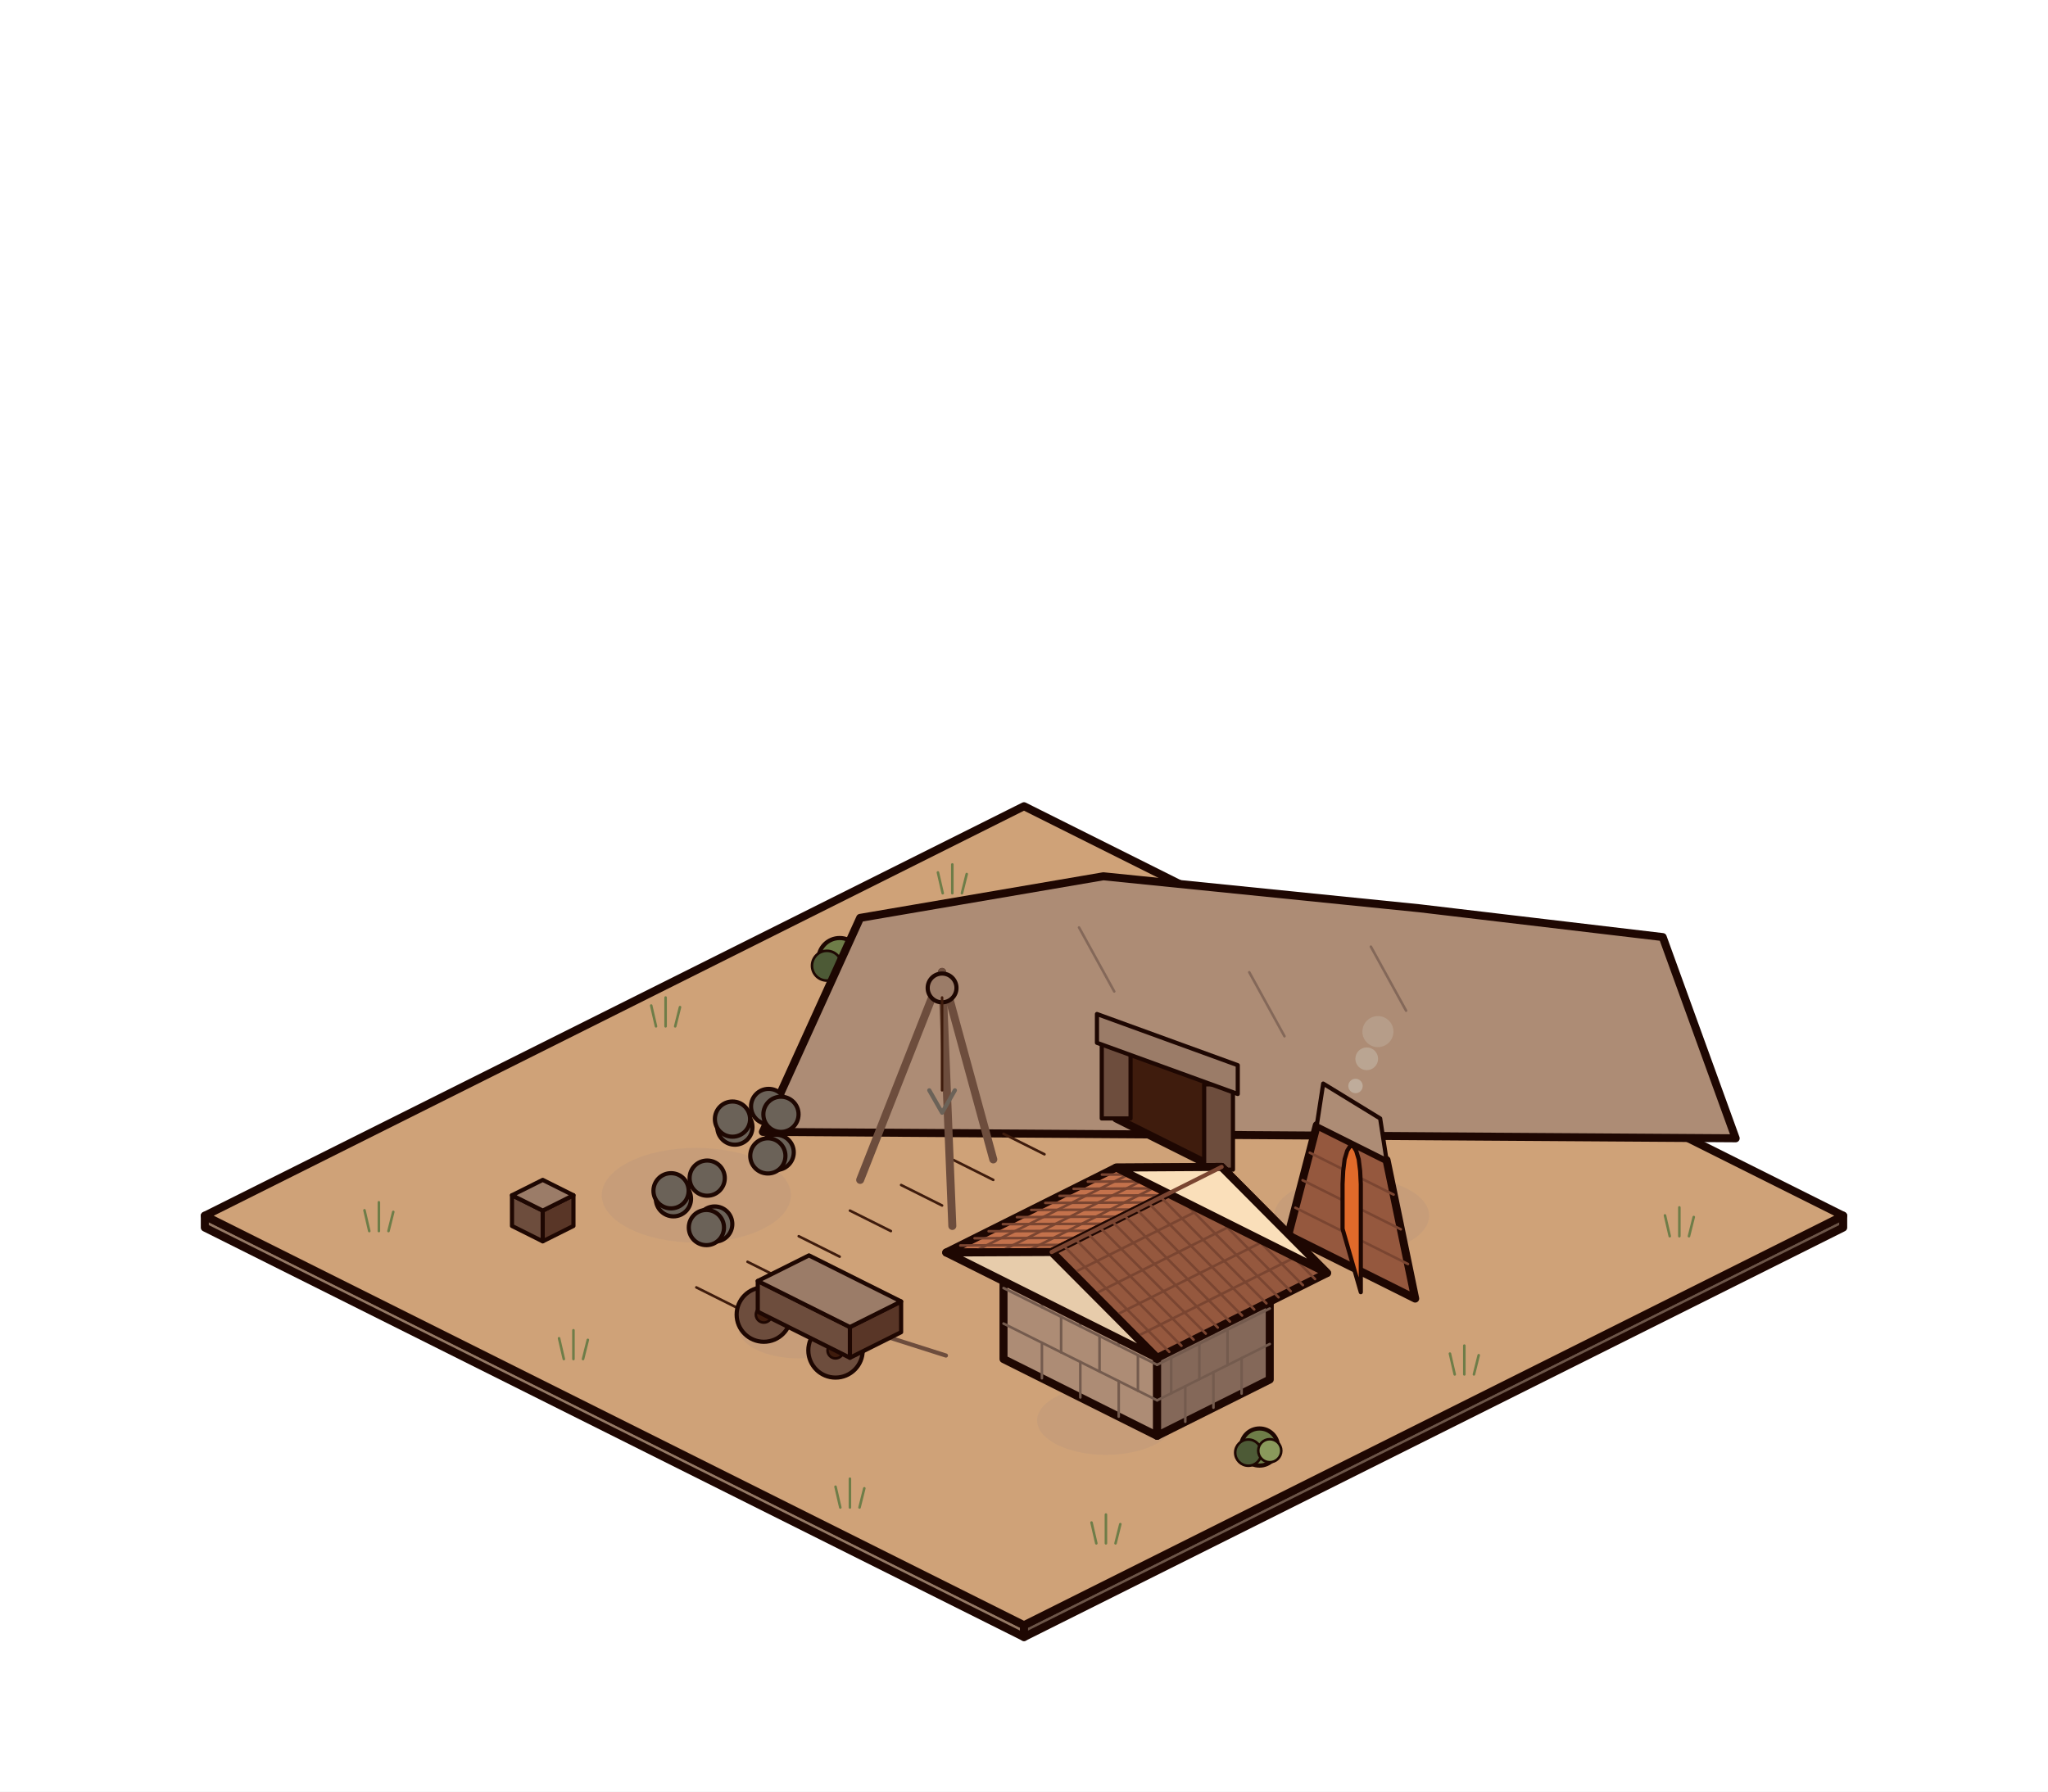
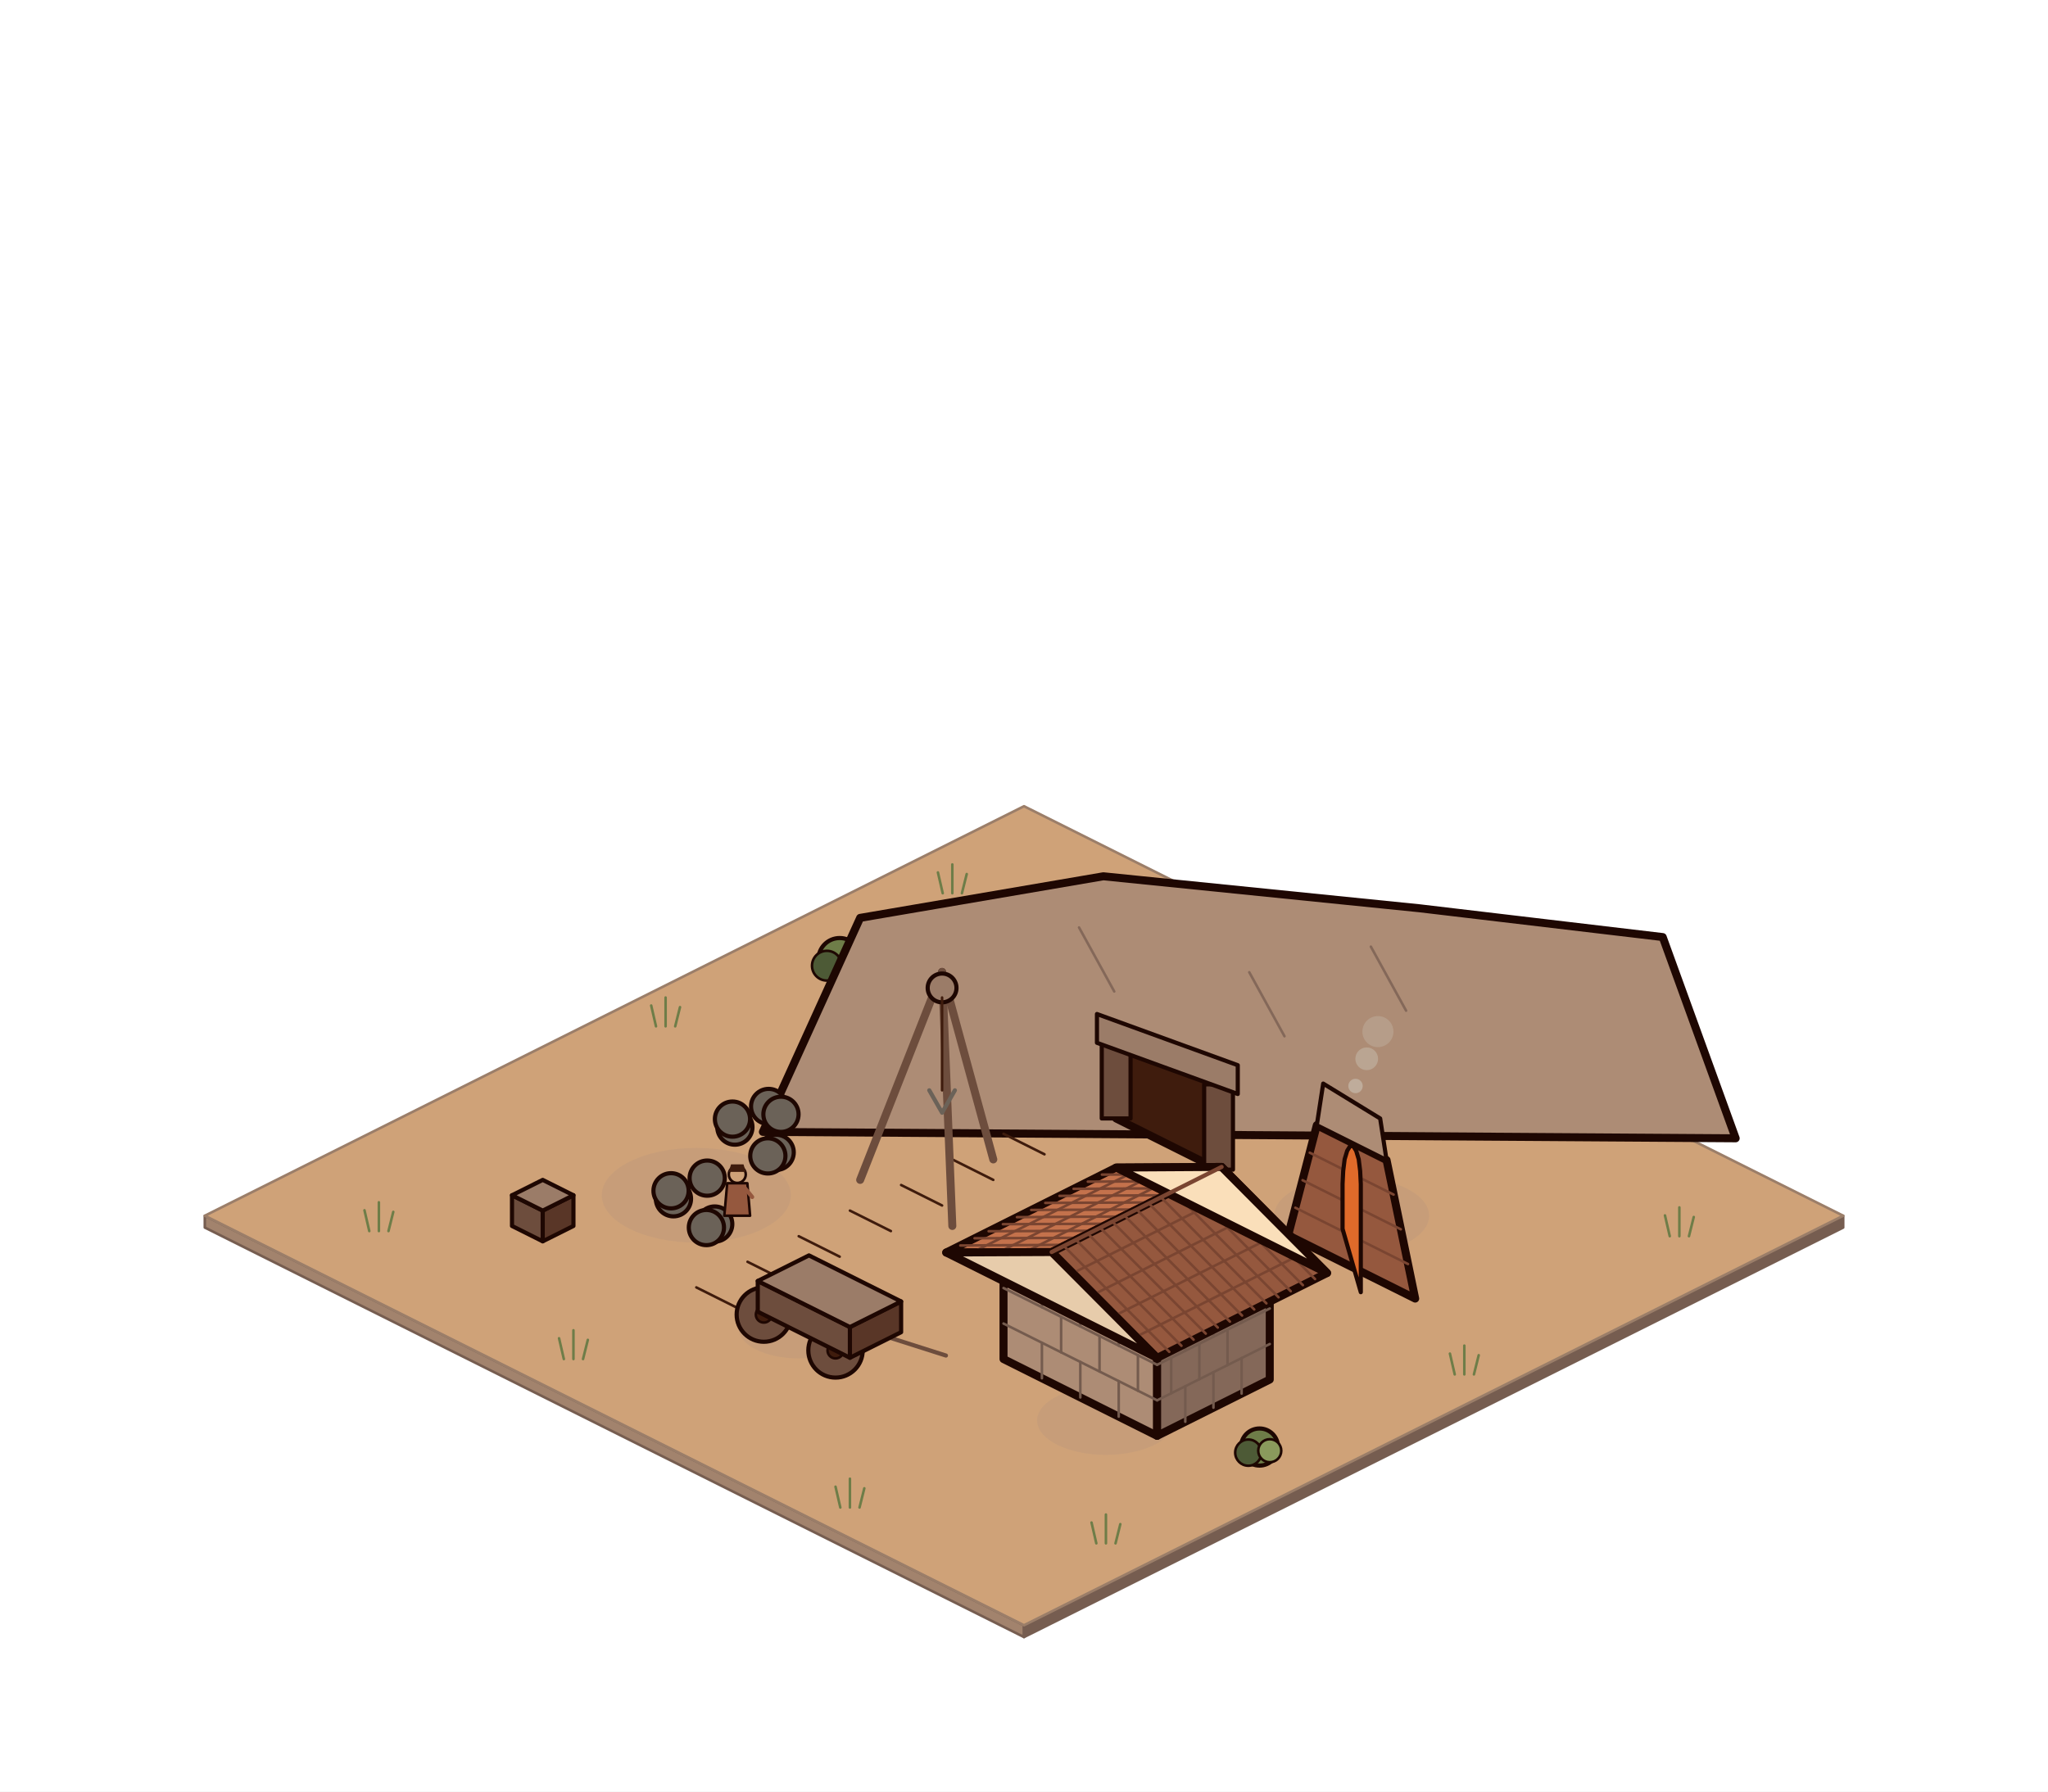
<svg xmlns="http://www.w3.org/2000/svg" viewBox="-640 -760 1280 1120" width="1280" height="1120">
  <rect x="-640" y="-760" width="1280" height="1120" fill="#ffffff" />
-   <polygon points="-512.0,0.0 0.0,256.0 0.0,263.4 -512.0,7.4" fill="#947864" stroke="#1e0702" stroke-width="5.0" stroke-linejoin="round" />
-   <polygon points="0.0,256.0 512.0,0.0 512.0,7.4 0.0,263.4" fill="#6c5548" stroke="#1e0702" stroke-width="5.0" stroke-linejoin="round" />
-   <polygon points="0.0,-256.0 512.0,0.0 0.0,256.0 -512.0,0.0" fill="#cfa278" stroke="#1e0702" stroke-width="5.0" stroke-linejoin="round" />
+   <polygon points="-512.0,0.0 0.0,256.0 0.0,263.4 -512.0,7.4" fill="#a2836d" stroke="#765d50" stroke-width="1.6" stroke-linejoin="round" />
+   <polygon points="0.0,256.0 512.0,0.0 512.0,7.4 0.0,263.4" fill="#765d50" stroke="#765d50" stroke-width="1.6" stroke-linejoin="round" />
+   <polygon points="0.0,-256.0 512.0,0.0 0.0,256.0 -512.0,0.0" fill="#cfa278" stroke="#9b7e69" stroke-width="1.6" stroke-linejoin="round" />
  <ellipse cx="-204.8" cy="-12.8" rx="59.1" ry="29.6" fill="#b7947c" stroke="none" fill-opacity="0.35" />
  <ellipse cx="204.8" cy="0.0" rx="48.4" ry="24.2" fill="#b7947c" stroke="none" fill-opacity="0.35" />
  <ellipse cx="-140.8" cy="70.4" rx="37.6" ry="18.8" fill="#b7947c" stroke="none" fill-opacity="0.35" />
  <ellipse cx="51.2" cy="128.0" rx="43.0" ry="21.5" fill="#b7947c" stroke="none" fill-opacity="0.35" />
  <line x1="-50.8" y1="-201.6" x2="-53.8" y2="-214.6" stroke="#6e7d48" stroke-width="1.6" stroke-linecap="round" />
  <line x1="-44.8" y1="-201.6" x2="-44.8" y2="-219.6" stroke="#6e7d48" stroke-width="1.6" stroke-linecap="round" />
  <line x1="-38.8" y1="-201.6" x2="-35.8" y2="-213.6" stroke="#6e7d48" stroke-width="1.6" stroke-linecap="round" />
  <circle cx="-115.2" cy="-160.3" r="13.3" fill="#6e7d48" stroke="#1e0702" stroke-width="2.6" />
  <circle cx="-123.2" cy="-156.3" r="9.3" fill="#4d5a36" stroke="#1e0702" stroke-width="1.6" />
  <circle cx="-107.9" cy="-157.6" r="8.3" fill="#8a9a5c" stroke="#1e0702" stroke-width="1.6" />
  <line x1="-230.0" y1="-118.4" x2="-233.0" y2="-131.4" stroke="#6e7d48" stroke-width="1.6" stroke-linecap="round" />
  <line x1="-224.0" y1="-118.4" x2="-224.0" y2="-136.4" stroke="#6e7d48" stroke-width="1.6" stroke-linecap="round" />
  <line x1="-218.0" y1="-118.4" x2="-215.0" y2="-130.4" stroke="#6e7d48" stroke-width="1.6" stroke-linecap="round" />
  <polygon points="-163.2,-52.4 -102.4,-186.2 49.6,-212.2 247.2,-192.2 399.2,-174.2 444.8,-48.4" fill="#ad8c75" stroke="#1e0702" stroke-width="5.0" stroke-linejoin="round" />
  <line x1="34.4" y1="-180.2" x2="56.4" y2="-140.2" stroke="#846859" stroke-width="1.6" stroke-linecap="round" />
  <line x1="216.8" y1="-168.2" x2="238.8" y2="-128.2" stroke="#846859" stroke-width="1.6" stroke-linecap="round" />
  <line x1="140.8" y1="-152.2" x2="162.8" y2="-112.2" stroke="#846859" stroke-width="1.6" stroke-linecap="round" />
  <line x1="-12.8" y1="-51.2" x2="12.8" y2="-38.4" stroke="#3f1c0d" stroke-width="1.6" stroke-linecap="round" />
  <polygon points="57.6,-60.8 121.6,-28.8 121.6,-82.1 57.6,-114.1" fill="#3f1c0d" stroke="#1e0702" stroke-width="5.0" stroke-linejoin="round" />
  <polygon points="48.6,-60.8 66.6,-60.8 66.6,-114.1 48.6,-114.1" fill="#6d4d3d" stroke="#1e0702" stroke-width="2.6" stroke-linejoin="round" />
  <polygon points="112.6,-28.8 130.6,-28.8 130.6,-82.1 112.6,-82.1" fill="#6d4d3d" stroke="#1e0702" stroke-width="2.6" stroke-linejoin="round" />
  <polygon points="45.6,-108.1 133.6,-76.1 133.6,-94.1 45.6,-126.1" fill="#9b7c68" stroke="#1e0702" stroke-width="2.6" stroke-linejoin="round" />
  <circle cx="-154.9" cy="-39.6" r="11.0" fill="#6b6258" stroke="#1e0702" stroke-width="2.6" />
  <circle cx="-180.7" cy="-55.4" r="11.0" fill="#6b6258" stroke="#1e0702" stroke-width="2.6" />
  <circle cx="-159.6" cy="-68.3" r="11.0" fill="#6b6258" stroke="#1e0702" stroke-width="2.6" />
  <circle cx="-160.1" cy="-37.4" r="11.0" fill="#6b6258" stroke="#1e0702" stroke-width="2.6" />
  <circle cx="-182.2" cy="-60.4" r="11.0" fill="#6b6258" stroke="#1e0702" stroke-width="2.6" />
  <circle cx="-151.9" cy="-63.4" r="11.0" fill="#6b6258" stroke="#1e0702" stroke-width="2.6" />
  <line x1="-44.8" y1="-35.2" x2="-19.2" y2="-22.4" stroke="#3f1c0d" stroke-width="1.6" stroke-linecap="round" />
  <line x1="-76.8" y1="-19.2" x2="-51.2" y2="-6.4" stroke="#3f1c0d" stroke-width="1.6" stroke-linecap="round" />
  <line x1="-102.4" y1="-22.4" x2="-51.2" y2="-152.4" stroke="#6d4d3d" stroke-width="5.0" stroke-linecap="round" />
  <line x1="-44.8" y1="6.4" x2="-51.2" y2="-152.4" stroke="#6d4d3d" stroke-width="5.0" stroke-linecap="round" />
  <line x1="-19.2" y1="-35.2" x2="-51.2" y2="-152.4" stroke="#6d4d3d" stroke-width="5.0" stroke-linecap="round" />
  <circle cx="-51.2" cy="-142.4" r="9.0" fill="#9b7c68" stroke="#1e0702" stroke-width="2.6" />
  <line x1="-51.2" y1="-136.4" x2="-51.2" y2="-78.4" stroke="#3f1c0d" stroke-width="1.6" stroke-linecap="round" />
  <polyline points="-59.2,-78.4 -51.2,-64.4 -43.2,-78.4" fill="none" stroke="#6b6258" stroke-width="2.6" stroke-linejoin="round" stroke-linecap="round" />
  <line x1="-108.8" y1="-3.2" x2="-83.2" y2="9.6" stroke="#3f1c0d" stroke-width="1.6" stroke-linecap="round" />
  <line x1="-320.0" y1="6.4" x2="-300.8" y2="-3.2" stroke="#3f1c0d" stroke-width="1.6" stroke-linecap="round" />
  <line x1="-320.0" y1="-12.8" x2="-300.8" y2="16.0" stroke="#3f1c0d" stroke-width="1.6" stroke-linecap="round" />
  <circle cx="-193.3" cy="5.2" r="11.0" fill="#6b6258" stroke="#1e0702" stroke-width="2.6" />
  <circle cx="-219.1" cy="-10.6" r="11.0" fill="#6b6258" stroke="#1e0702" stroke-width="2.6" />
  <circle cx="-198.0" cy="-23.5" r="11.0" fill="#6b6258" stroke="#1e0702" stroke-width="2.6" />
  <circle cx="-198.5" cy="7.4" r="11.0" fill="#6b6258" stroke="#1e0702" stroke-width="2.6" />
  <circle cx="-220.6" cy="-15.6" r="11.0" fill="#6b6258" stroke="#1e0702" stroke-width="2.6" />
+   <polygon points="-183.2,0.0 -175.2,0.0 -176.8,-7.0 -181.6,-7.0" fill="#593627" stroke="none" />
+   <polygon points="-187.3,0.0 -171.2,0.0 -172.9,-20.3 -185.5,-20.3" fill="#95583e" stroke="#1e0702" stroke-width="1.6" stroke-linejoin="round" />
+   <line x1="-174.4" y1="-17.2" x2="-169.9" y2="-11.7" stroke="#95583e" stroke-width="2.56" stroke-linecap="round" />
+   <circle cx="-179.2" cy="-25.8" r="5.3" fill="#cfa278" stroke="#1e0702" stroke-width="1.6" />
+   <polygon points="-184.5,-27.4 -173.9,-27.4 -175.3,-32.1 -183.1,-32.1" fill="#3f1c0d" stroke="none" />
  <line x1="-409.2" y1="9.6" x2="-412.2" y2="-3.4" stroke="#6e7d48" stroke-width="1.6" stroke-linecap="round" />
  <line x1="-403.2" y1="9.6" x2="-403.2" y2="-8.4" stroke="#6e7d48" stroke-width="1.6" stroke-linecap="round" />
  <line x1="-397.2" y1="9.6" x2="-394.2" y2="-2.4" stroke="#6e7d48" stroke-width="1.6" stroke-linecap="round" />
  <line x1="403.6" y1="12.8" x2="400.6" y2="-0.2" stroke="#6e7d48" stroke-width="1.6" stroke-linecap="round" />
  <line x1="409.6" y1="12.8" x2="409.6" y2="-5.2" stroke="#6e7d48" stroke-width="1.6" stroke-linecap="round" />
  <line x1="415.6" y1="12.8" x2="418.6" y2="0.8" stroke="#6e7d48" stroke-width="1.6" stroke-linecap="round" />
  <polygon points="-320.0,6.4 -300.8,16.0 -300.8,-3.2 -320.0,-12.8" fill="#6d4d3d" stroke="#1e0702" stroke-width="2.6" stroke-linejoin="round" />
  <polygon points="-300.8,16.0 -281.6,6.4 -281.6,-12.8 -300.8,-3.2" fill="#593627" stroke="#1e0702" stroke-width="2.6" stroke-linejoin="round" />
  <polygon points="-300.8,-22.4 -281.6,-12.8 -300.8,-3.2 -320.0,-12.8" fill="#9b7c68" stroke="#1e0702" stroke-width="2.6" stroke-linejoin="round" />
  <line x1="-140.8" y1="12.8" x2="-115.2" y2="25.6" stroke="#3f1c0d" stroke-width="1.6" stroke-linecap="round" />
  <line x1="-172.8" y1="28.8" x2="-147.2" y2="41.6" stroke="#3f1c0d" stroke-width="1.6" stroke-linecap="round" />
  <circle cx="207.2" cy="-81.1" r="4.5" fill="#c9c0b2" stroke="none" fill-opacity="0.62" />
  <circle cx="214.2" cy="-98.1" r="7.1" fill="#c9c0b2" stroke="none" fill-opacity="0.48" />
  <circle cx="221.2" cy="-115.1" r="9.7" fill="#c9c0b2" stroke="none" fill-opacity="0.34" />
  <polygon points="165.1,12.2 244.5,51.8 226.6,-34.8 183.0,-56.6" fill="#95583e" stroke="#1e0702" stroke-width="5.0" stroke-linejoin="round" />
  <polygon points="183.0,-56.6 226.6,-34.8 222.6,-60.8 187.0,-82.6" fill="#ad8c75" stroke="#1e0702" stroke-width="2.6" stroke-linejoin="round" />
  <line x1="169.6" y1="-5.0" x2="240.0" y2="30.2" stroke="#7a4531" stroke-width="1.6" stroke-linecap="round" />
  <line x1="174.1" y1="-22.2" x2="235.5" y2="8.5" stroke="#7a4531" stroke-width="1.6" stroke-linecap="round" />
  <line x1="178.6" y1="-39.4" x2="231.0" y2="-13.2" stroke="#7a4531" stroke-width="1.6" stroke-linecap="round" />
  <polygon points="199.1,8.2 199.1,-19.8 199.5,-28.0 200.4,-35.3 202.0,-40.6 203.8,-43.5 205.8,-43.5 207.6,-40.6 209.2,-35.3 210.1,-28.0 210.5,-19.8 210.5,47.8" fill="#e06a2a" stroke="#1e0702" stroke-width="2.6" stroke-linejoin="round" />
  <line x1="-204.8" y1="44.8" x2="-179.2" y2="57.6" stroke="#3f1c0d" stroke-width="1.6" stroke-linecap="round" />
  <line x1="-92.8" y1="73.4" x2="-48.8" y2="87.4" stroke="#6d4d3d" stroke-width="2.6" stroke-linecap="round" />
  <circle cx="-162.6" cy="61.8" r="17.0" fill="#6d4d3d" stroke="#1e0702" stroke-width="2.6" />
  <circle cx="-117.8" cy="84.2" r="17.0" fill="#6d4d3d" stroke="#1e0702" stroke-width="2.6" />
  <circle cx="-162.6" cy="61.8" r="5.0" fill="#3f1c0d" stroke="#1e0702" stroke-width="1.6" />
  <circle cx="-117.8" cy="84.2" r="5.0" fill="#3f1c0d" stroke="#1e0702" stroke-width="1.6" />
+   <polygon points="-106.4,76.8 -98.4,76.8 -100.0,69.8 -104.8,69.8" fill="#593627" stroke="none" />
+   <polygon points="-110.4,76.8 -94.3,76.8 -96.1,56.5 -108.7,56.5" fill="#c4724c" stroke="#1e0702" stroke-width="1.6" stroke-linejoin="round" />
+   <line x1="-107.2" y1="59.6" x2="-111.7" y2="65.1" stroke="#c4724c" stroke-width="2.56" stroke-linecap="round" />
+   <circle cx="-102.4" cy="51.0" r="5.3" fill="#cfa278" stroke="#1e0702" stroke-width="1.6" />
+   <polygon points="-107.7,49.4 -97.1,49.4 -98.5,44.7 -106.3,44.7" fill="#3f1c0d" stroke="none" />
  <line x1="-287.6" y1="89.6" x2="-290.6" y2="76.6" stroke="#6e7d48" stroke-width="1.6" stroke-linecap="round" />
  <line x1="-281.6" y1="89.6" x2="-281.6" y2="71.6" stroke="#6e7d48" stroke-width="1.6" stroke-linecap="round" />
  <line x1="-275.6" y1="89.6" x2="-272.6" y2="77.6" stroke="#6e7d48" stroke-width="1.6" stroke-linecap="round" />
  <polygon points="-166.4,60.0 -108.8,88.8 -108.8,69.6 -166.4,40.8" fill="#6d4d3d" stroke="#1e0702" stroke-width="2.6" stroke-linejoin="round" />
  <polygon points="-108.8,88.8 -76.8,72.8 -76.8,53.6 -108.8,69.6" fill="#593627" stroke="#1e0702" stroke-width="2.6" stroke-linejoin="round" />
  <polygon points="-134.4,24.8 -76.8,53.6 -108.8,69.6 -166.4,40.8" fill="#9b7c68" stroke="#1e0702" stroke-width="2.6" stroke-linejoin="round" />
  <line x1="269.2" y1="99.2" x2="266.2" y2="86.2" stroke="#6e7d48" stroke-width="1.6" stroke-linecap="round" />
  <line x1="275.2" y1="99.2" x2="275.2" y2="81.2" stroke="#6e7d48" stroke-width="1.6" stroke-linecap="round" />
  <line x1="281.2" y1="99.2" x2="284.2" y2="87.2" stroke="#6e7d48" stroke-width="1.6" stroke-linecap="round" />
  <polygon points="-12.8,89.6 83.2,137.6 83.2,71.0 -12.8,23.0" fill="#ad8c75" stroke="#1e0702" stroke-width="5.0" stroke-linejoin="round" />
  <polygon points="83.2,137.6 153.6,102.4 153.6,35.8 83.2,71.0" fill="#846859" stroke="#1e0702" stroke-width="5.0" stroke-linejoin="round" />
  <polygon points="57.6,-12.2 153.6,35.8 83.2,71.0 -12.8,23.0" fill="#d7b791" stroke="#1e0702" stroke-width="5.0" stroke-linejoin="round" />
  <line x1="11.2" y1="101.6" x2="11.2" y2="79.4" stroke="#745b4e" stroke-width="1.6" stroke-linecap="round" />
  <line x1="136.0" y1="111.2" x2="136.0" y2="89.0" stroke="#745b4e" stroke-width="1.6" stroke-linecap="round" />
  <line x1="35.2" y1="113.6" x2="35.2" y2="91.4" stroke="#745b4e" stroke-width="1.6" stroke-linecap="round" />
  <line x1="118.4" y1="120.0" x2="118.4" y2="97.8" stroke="#745b4e" stroke-width="1.6" stroke-linecap="round" />
  <line x1="59.2" y1="125.6" x2="59.2" y2="103.4" stroke="#745b4e" stroke-width="1.6" stroke-linecap="round" />
  <line x1="100.8" y1="128.8" x2="100.8" y2="106.6" stroke="#745b4e" stroke-width="1.6" stroke-linecap="round" />
  <line x1="-12.8" y1="67.4" x2="83.2" y2="115.4" stroke="#745b4e" stroke-width="1.6" stroke-linecap="round" />
  <line x1="83.2" y1="115.4" x2="153.6" y2="80.2" stroke="#745b4e" stroke-width="1.6" stroke-linecap="round" />
  <line x1="23.2" y1="85.4" x2="23.2" y2="63.2" stroke="#745b4e" stroke-width="1.6" stroke-linecap="round" />
  <line x1="127.2" y1="93.4" x2="127.2" y2="71.2" stroke="#745b4e" stroke-width="1.6" stroke-linecap="round" />
  <line x1="47.2" y1="97.4" x2="47.2" y2="75.2" stroke="#745b4e" stroke-width="1.6" stroke-linecap="round" />
  <line x1="109.6" y1="102.2" x2="109.6" y2="80.0" stroke="#745b4e" stroke-width="1.6" stroke-linecap="round" />
  <line x1="71.2" y1="109.4" x2="71.2" y2="87.2" stroke="#745b4e" stroke-width="1.6" stroke-linecap="round" />
  <line x1="92.0" y1="111.0" x2="92.0" y2="88.8" stroke="#745b4e" stroke-width="1.6" stroke-linecap="round" />
  <line x1="-12.8" y1="45.2" x2="83.2" y2="93.2" stroke="#745b4e" stroke-width="1.6" stroke-linecap="round" />
  <line x1="83.2" y1="93.2" x2="153.6" y2="58.0" stroke="#745b4e" stroke-width="1.6" stroke-linecap="round" />
  <line x1="11.2" y1="57.2" x2="11.2" y2="35.0" stroke="#745b4e" stroke-width="1.6" stroke-linecap="round" />
  <line x1="136.0" y1="66.8" x2="136.0" y2="44.6" stroke="#745b4e" stroke-width="1.6" stroke-linecap="round" />
  <line x1="35.2" y1="69.2" x2="35.2" y2="47.0" stroke="#745b4e" stroke-width="1.6" stroke-linecap="round" />
  <line x1="118.4" y1="75.6" x2="118.4" y2="53.4" stroke="#745b4e" stroke-width="1.6" stroke-linecap="round" />
  <line x1="59.2" y1="81.2" x2="59.2" y2="59.0" stroke="#745b4e" stroke-width="1.6" stroke-linecap="round" />
  <line x1="100.8" y1="84.4" x2="100.8" y2="62.2" stroke="#745b4e" stroke-width="1.6" stroke-linecap="round" />
  <polygon points="57.6,-30.1 -48.6,23.0 17.3,22.7 123.5,-30.5" fill="#c4724c" stroke="#1e0702" stroke-width="5.0" stroke-linejoin="round" />
  <line x1="74.1" y1="-30.2" x2="-32.2" y2="22.9" stroke="#7a4531" stroke-width="1.6" stroke-linecap="round" />
  <line x1="90.6" y1="-30.3" x2="-15.7" y2="22.8" stroke="#7a4531" stroke-width="1.6" stroke-linecap="round" />
  <line x1="107.0" y1="-30.4" x2="0.8" y2="22.7" stroke="#7a4531" stroke-width="1.6" stroke-linecap="round" />
  <line x1="48.7" y1="-25.7" x2="114.7" y2="-26.0" stroke="#7a4531" stroke-width="1.6" stroke-linecap="round" />
  <line x1="39.9" y1="-21.3" x2="105.8" y2="-21.6" stroke="#7a4531" stroke-width="1.6" stroke-linecap="round" />
  <line x1="31.0" y1="-16.8" x2="97.0" y2="-17.2" stroke="#7a4531" stroke-width="1.6" stroke-linecap="round" />
  <line x1="22.2" y1="-12.4" x2="88.1" y2="-12.8" stroke="#7a4531" stroke-width="1.6" stroke-linecap="round" />
  <line x1="13.3" y1="-8.0" x2="79.3" y2="-8.3" stroke="#7a4531" stroke-width="1.6" stroke-linecap="round" />
  <line x1="4.5" y1="-3.6" x2="70.4" y2="-3.9" stroke="#7a4531" stroke-width="1.6" stroke-linecap="round" />
  <line x1="-4.4" y1="0.9" x2="61.5" y2="0.5" stroke="#7a4531" stroke-width="1.6" stroke-linecap="round" />
  <line x1="-13.2" y1="5.3" x2="52.7" y2="5.0" stroke="#7a4531" stroke-width="1.6" stroke-linecap="round" />
  <line x1="-22.1" y1="9.7" x2="43.8" y2="9.4" stroke="#7a4531" stroke-width="1.6" stroke-linecap="round" />
  <line x1="-30.9" y1="14.1" x2="35.0" y2="13.8" stroke="#7a4531" stroke-width="1.6" stroke-linecap="round" />
  <line x1="-39.8" y1="18.6" x2="26.1" y2="18.2" stroke="#7a4531" stroke-width="1.6" stroke-linecap="round" />
  <polygon points="189.4,35.8 83.2,88.9 17.3,22.7 123.5,-30.5" fill="#95583e" stroke="#1e0702" stroke-width="5.0" stroke-linejoin="round" />
  <line x1="176.3" y1="22.5" x2="70.0" y2="75.7" stroke="#7a4531" stroke-width="1.6" stroke-linecap="round" />
  <line x1="163.1" y1="9.3" x2="56.8" y2="62.4" stroke="#7a4531" stroke-width="1.6" stroke-linecap="round" />
  <line x1="149.9" y1="-4.0" x2="43.6" y2="49.2" stroke="#7a4531" stroke-width="1.6" stroke-linecap="round" />
  <line x1="136.7" y1="-17.2" x2="30.5" y2="35.9" stroke="#7a4531" stroke-width="1.6" stroke-linecap="round" />
  <line x1="181.9" y1="39.6" x2="115.9" y2="-26.7" stroke="#7a4531" stroke-width="1.6" stroke-linecap="round" />
  <line x1="174.3" y1="43.4" x2="108.3" y2="-22.9" stroke="#7a4531" stroke-width="1.6" stroke-linecap="round" />
  <line x1="166.7" y1="47.2" x2="100.8" y2="-19.1" stroke="#7a4531" stroke-width="1.6" stroke-linecap="round" />
  <line x1="159.1" y1="51.0" x2="93.2" y2="-15.3" stroke="#7a4531" stroke-width="1.6" stroke-linecap="round" />
  <line x1="151.5" y1="54.8" x2="85.6" y2="-11.5" stroke="#7a4531" stroke-width="1.6" stroke-linecap="round" />
  <line x1="143.9" y1="58.6" x2="78.0" y2="-7.7" stroke="#7a4531" stroke-width="1.6" stroke-linecap="round" />
  <line x1="136.3" y1="62.4" x2="70.4" y2="-3.9" stroke="#7a4531" stroke-width="1.6" stroke-linecap="round" />
  <line x1="128.7" y1="66.2" x2="62.8" y2="-0.1" stroke="#7a4531" stroke-width="1.6" stroke-linecap="round" />
  <line x1="121.1" y1="69.9" x2="55.2" y2="3.7" stroke="#7a4531" stroke-width="1.6" stroke-linecap="round" />
  <line x1="113.6" y1="73.7" x2="47.6" y2="7.5" stroke="#7a4531" stroke-width="1.6" stroke-linecap="round" />
  <line x1="106.0" y1="77.5" x2="40.0" y2="11.3" stroke="#7a4531" stroke-width="1.6" stroke-linecap="round" />
  <line x1="98.4" y1="81.3" x2="32.5" y2="15.1" stroke="#7a4531" stroke-width="1.6" stroke-linecap="round" />
  <line x1="90.8" y1="85.1" x2="24.9" y2="18.9" stroke="#7a4531" stroke-width="1.6" stroke-linecap="round" />
  <polygon points="57.6,-30.1 189.4,35.8 123.5,-30.5" fill="#fadfba" stroke="#1e0702" stroke-width="5.0" stroke-linejoin="round" />
  <polygon points="-48.6,23.0 83.2,88.9 17.3,22.7" fill="#e7ccab" stroke="#1e0702" stroke-width="5.0" stroke-linejoin="round" />
  <line x1="123.5" y1="-30.5" x2="17.3" y2="22.7" stroke="#7a4531" stroke-width="2.6" stroke-linecap="round" />
  <circle cx="147.2" cy="144.6" r="11.6" fill="#6e7d48" stroke="#1e0702" stroke-width="2.6" />
  <circle cx="140.2" cy="148.1" r="8.2" fill="#4d5a36" stroke="#1e0702" stroke-width="1.6" />
  <circle cx="153.6" cy="146.9" r="7.2" fill="#8a9a5c" stroke="#1e0702" stroke-width="1.6" />
  <line x1="-114.8" y1="182.4" x2="-117.8" y2="169.4" stroke="#6e7d48" stroke-width="1.6" stroke-linecap="round" />
  <line x1="-108.8" y1="182.4" x2="-108.8" y2="164.4" stroke="#6e7d48" stroke-width="1.6" stroke-linecap="round" />
  <line x1="-102.8" y1="182.4" x2="-99.8" y2="170.4" stroke="#6e7d48" stroke-width="1.6" stroke-linecap="round" />
  <line x1="45.2" y1="204.8" x2="42.2" y2="191.8" stroke="#6e7d48" stroke-width="1.6" stroke-linecap="round" />
  <line x1="51.2" y1="204.8" x2="51.2" y2="186.8" stroke="#6e7d48" stroke-width="1.6" stroke-linecap="round" />
  <line x1="57.2" y1="204.8" x2="60.2" y2="192.8" stroke="#6e7d48" stroke-width="1.6" stroke-linecap="round" />
</svg>
